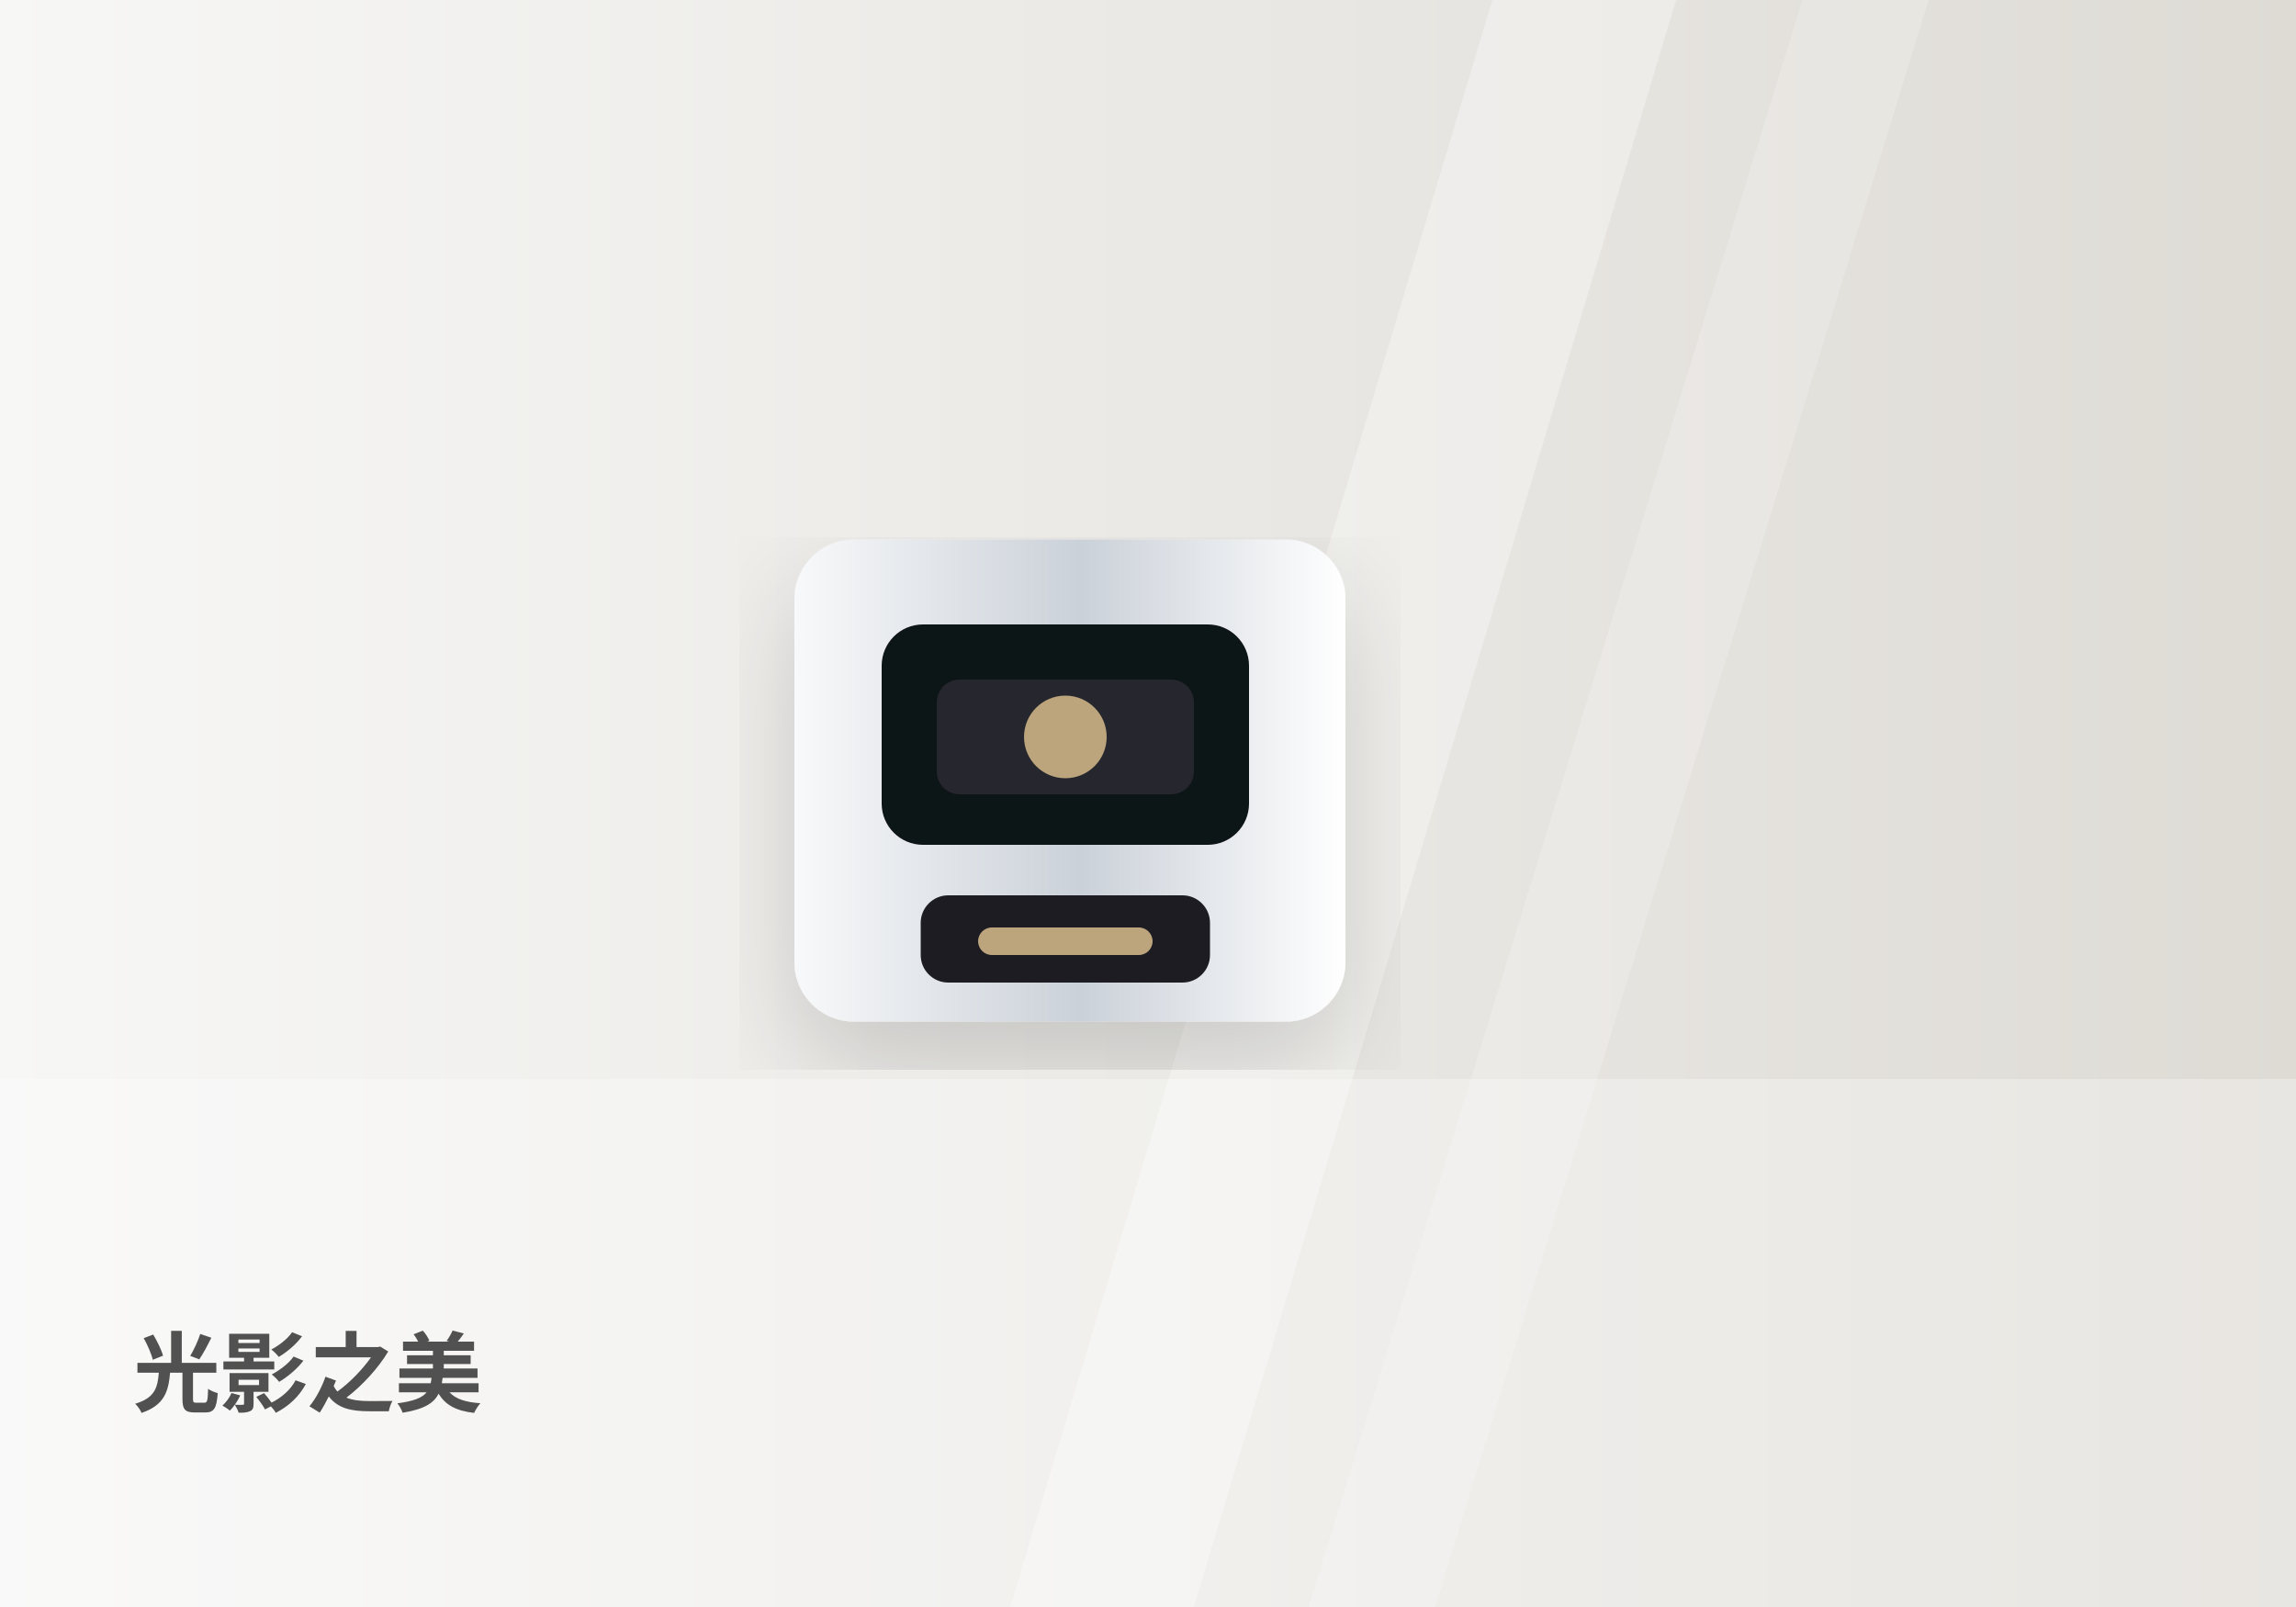
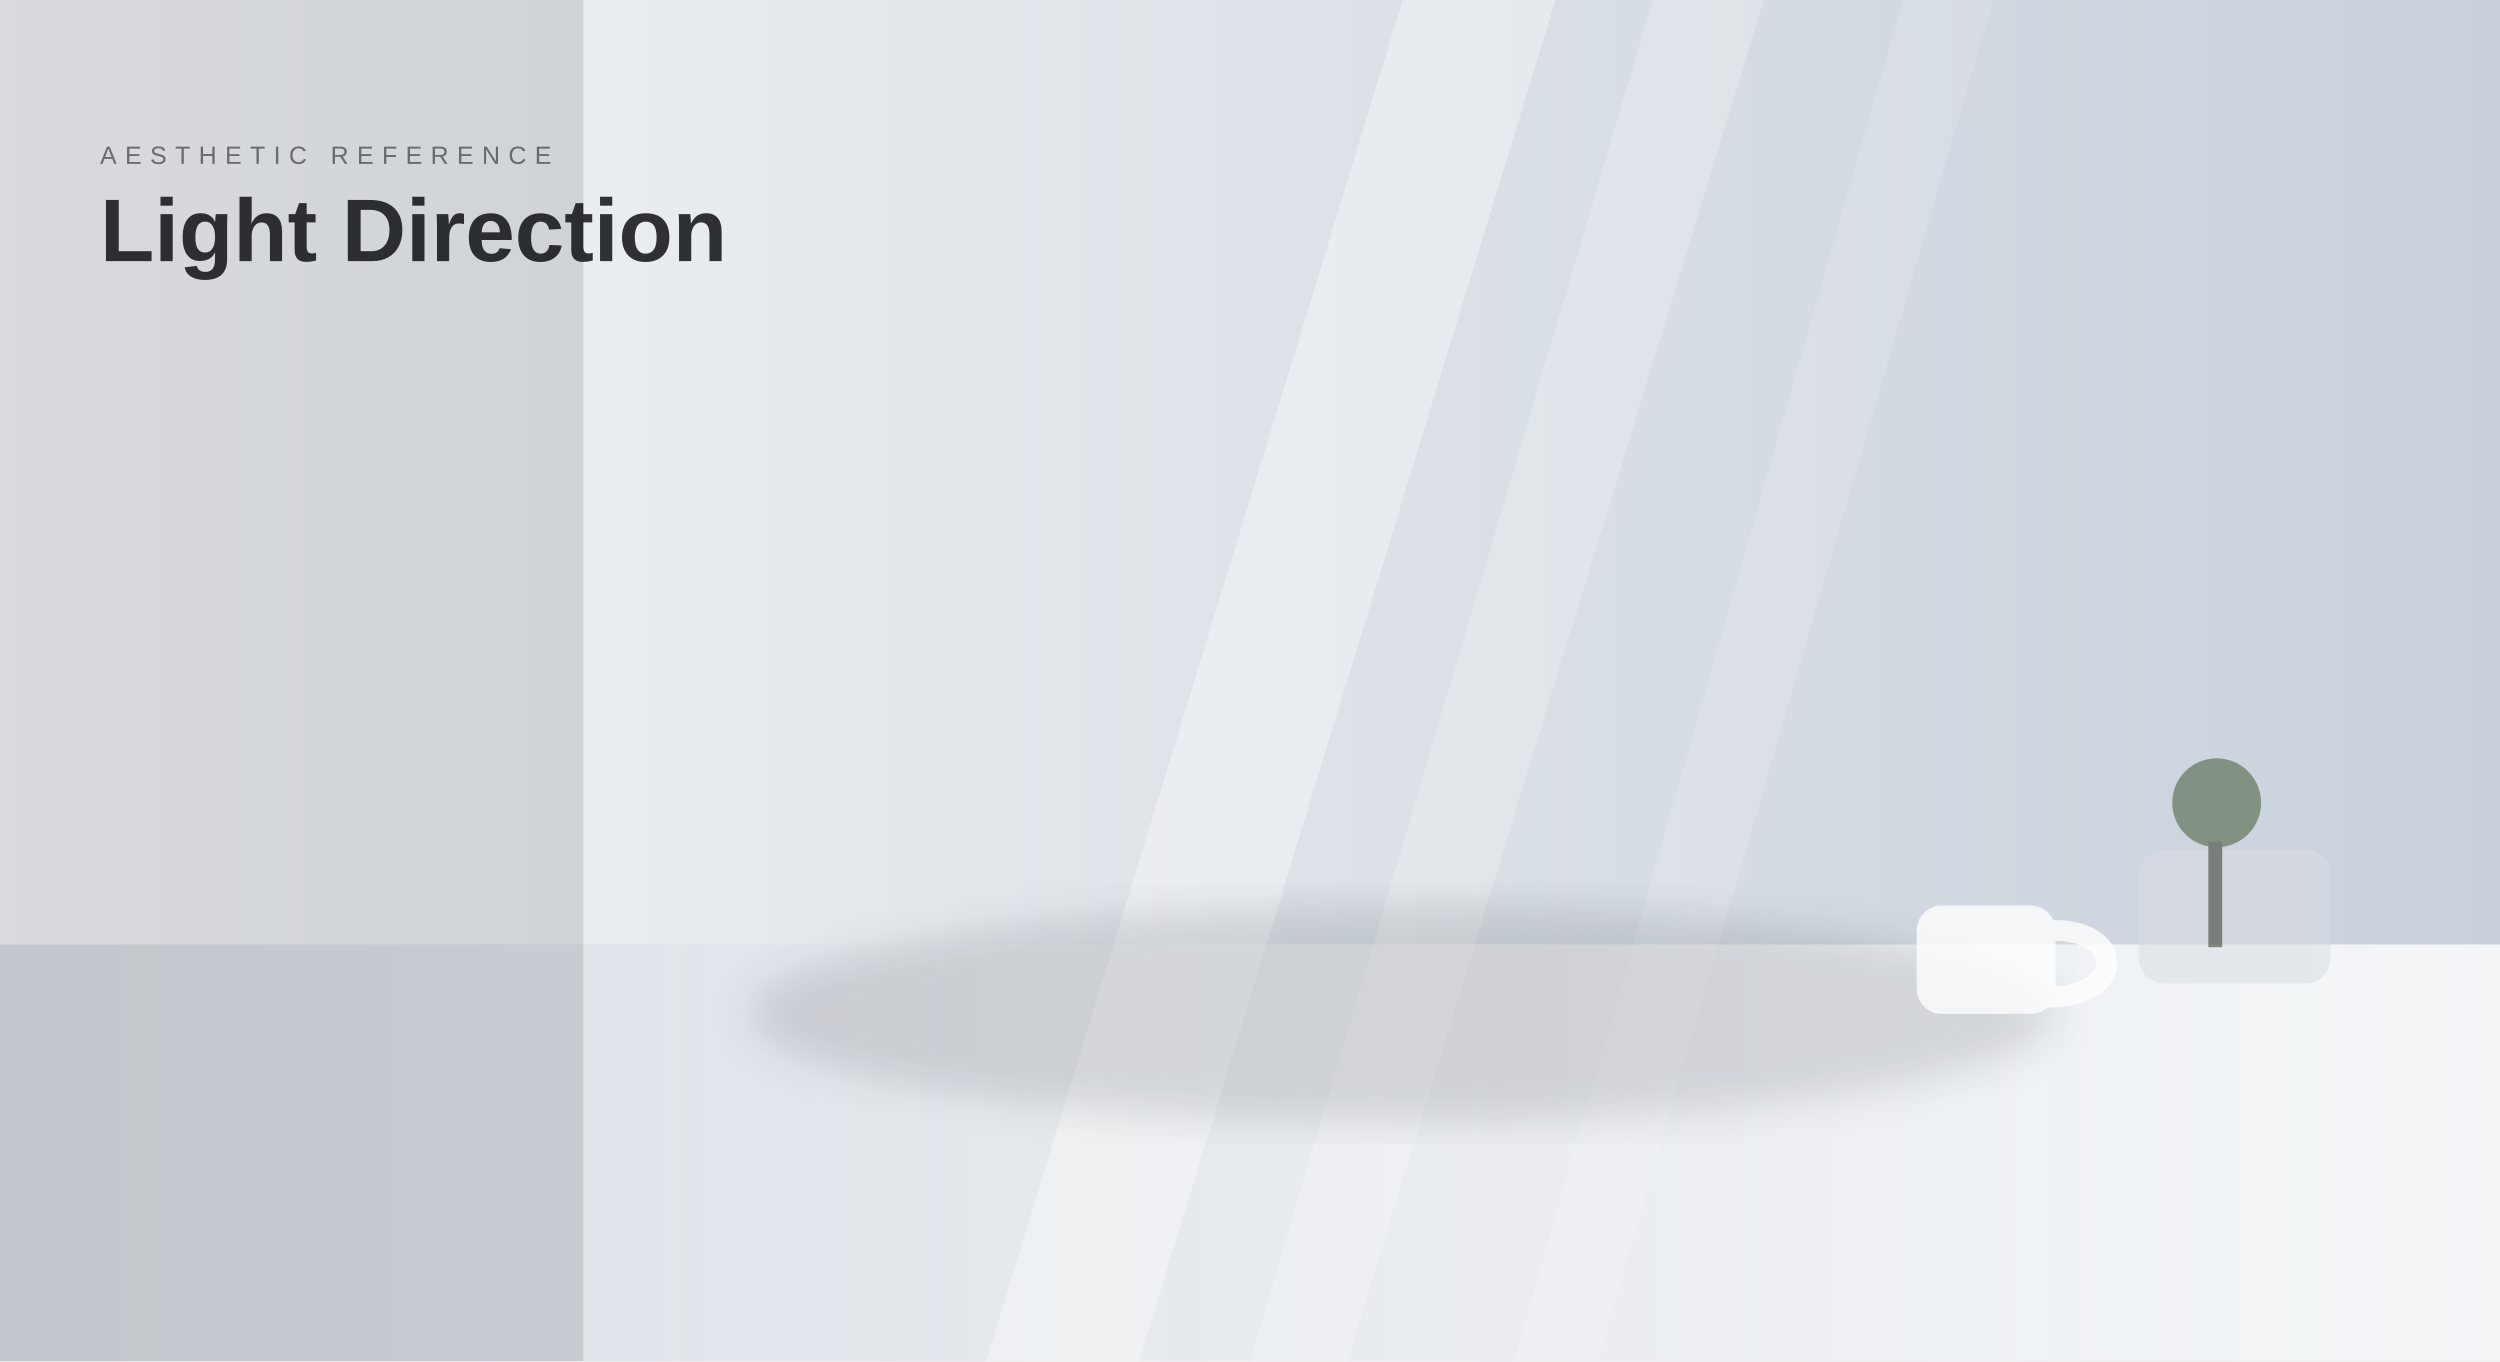
- <svg xmlns="http://www.w3.org/2000/svg" width="1000" height="700" viewBox="0 0 1000 700">
+ <svg xmlns="http://www.w3.org/2000/svg" width="1800" height="980" viewBox="0 0 1800 980">
  <defs>
-     <linearGradient id="g" x1="0" x2="1">
-       <stop offset="0" stop-color="#f7f7f6" />
-       <stop offset="1" stop-color="#dedbd5" />
+     <linearGradient id="bg" x1="0" x2="1">
+       <stop offset="0" stop-color="#f4f6f8" />
+       <stop offset="1" stop-color="#c8d0da" />
    </linearGradient>
-     <linearGradient id="m" x1="0" x2="1">
+     <linearGradient id="desk" x1="0" x2="1">
+       <stop offset="0" stop-color="#d8dde4" />
+       <stop offset="1" stop-color="#f8f9fb" />
+     </linearGradient>
+     <linearGradient id="metal" x1="0" x2="1">
      <stop offset="0" stop-color="#f8f9fa" />
-       <stop offset=".52" stop-color="#cbd1d9" />
-       <stop offset="1" stop-color="#ffffff" />
+       <stop offset=".35" stop-color="#bfc7d1" />
+       <stop offset=".62" stop-color="#ffffff" />
+       <stop offset="1" stop-color="#d2d8e0" />
    </linearGradient>
    <filter id="sd">
-       <feDropShadow dx="0" dy="20" stdDeviation="24" flood-color="#000" flood-opacity=".16" />
+       <feDropShadow dx="0" dy="26" stdDeviation="36" flood-color="#101216" flood-opacity=".20" />
+     </filter>
+     <filter id="blur">
+       <feGaussianBlur stdDeviation="14" />
    </filter>
  </defs>
-   <rect width="1000" height="700" fill="url(#g)" />
-   <rect x="0" y="470" width="1000" height="230" fill="#ffffff" opacity=".30" />
-   <polygon points="650,0 730,0 520,700 440,700" fill="#fff" opacity=".32" />
-   <polygon points="785,0 840,0 625,700 570,700" fill="#fff" opacity=".18" />
-   <g filter="url(#sd)">
-     <rect x="346" y="235" width="240" height="210" rx="26" fill="url(#m)" />
-     <rect x="384" y="272" width="160" height="96" rx="18" fill="#111319" />
-     <rect x="408" y="296" width="112" height="50" rx="10" fill="#25282d" />
-     <circle cx="464" cy="321" r="18" fill="#bca47c" />
-     <rect x="401" y="390" width="126" height="38" rx="12" fill="#1b1d22" />
-     <rect x="426" y="404" width="76" height="12" rx="6" fill="#bca47c" />
+   <rect width="1800" height="980" fill="url(#bg)" />
+   <rect y="680" width="1800" height="300" fill="url(#desk)" opacity=".92" />
+   <rect x="0" y="0" width="420" height="980" fill="#111318" opacity=".12" />
+   <polygon points="1010,0 1120,0 820,980 710,980" fill="#fff" opacity=".34" />
+   <polygon points="1190,0 1270,0 970,980 900,980" fill="#fff" opacity=".22" />
+   <polygon points="1370,0 1435,0 1150,980 1090,980" fill="#fff" opacity=".14" />
+   <ellipse cx="1010" cy="730" rx="470" ry="78" fill="#1b2028" opacity=".13" filter="url(#blur)" />
+   <g opacity=".78">
+     <rect x="1380" y="652" width="100" height="78" rx="18" fill="#ffffff" />
+     <path d="M1476 670 C1530 668 1532 718 1474 718" stroke="#ffffff" stroke-width="15" fill="none" />
+     <rect x="1540" y="612" width="138" height="96" rx="18" fill="#d9dee5" opacity=".72" />
+     <circle cx="1596" cy="578" r="32" fill="#6d7d68" />
+     <rect x="1590" y="606" width="10" height="76" fill="#60675f" />
  </g>
-   <text x="58" y="612" font-family="Arial" font-size="38" font-weight="700" fill="#222222" opacity=".78">光影之美</text>
+   <text x="72" y="118" font-family="Arial" font-size="18" letter-spacing="6" fill="#111318" opacity=".55">AESTHETIC REFERENCE</text>
+   <text x="72" y="188" font-family="Arial" font-size="64" font-weight="700" fill="#111318" opacity=".86">Light Direction</text>
</svg>
